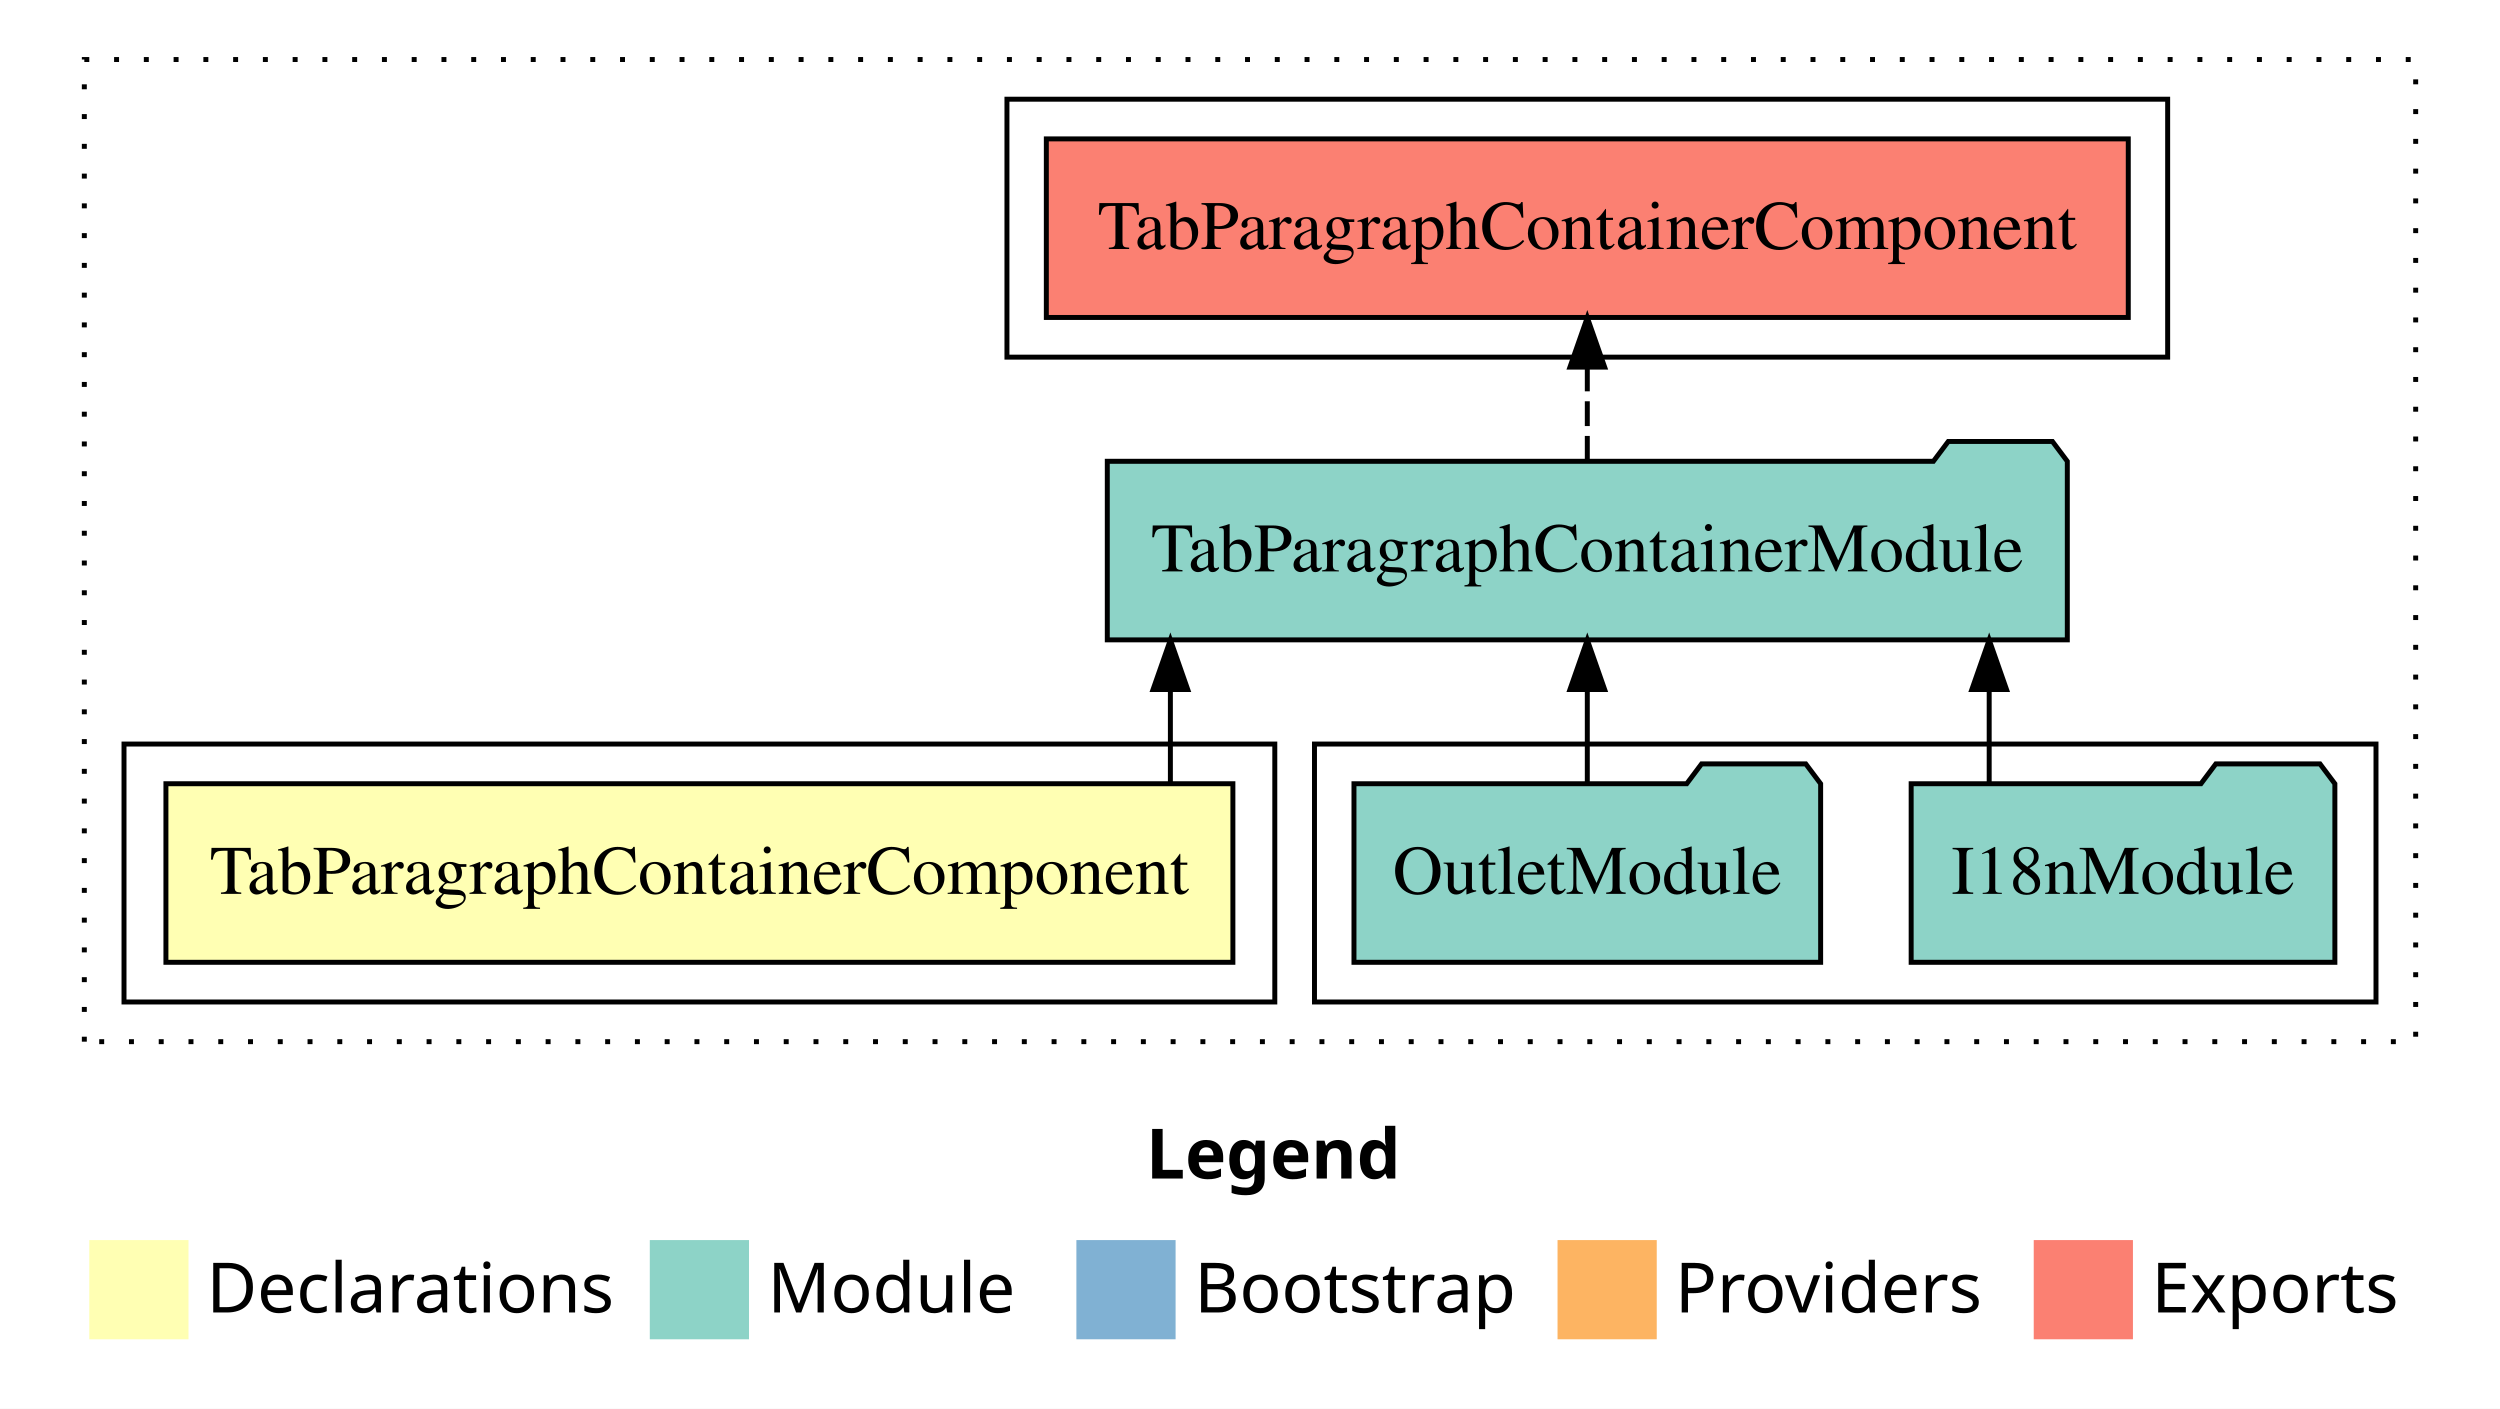
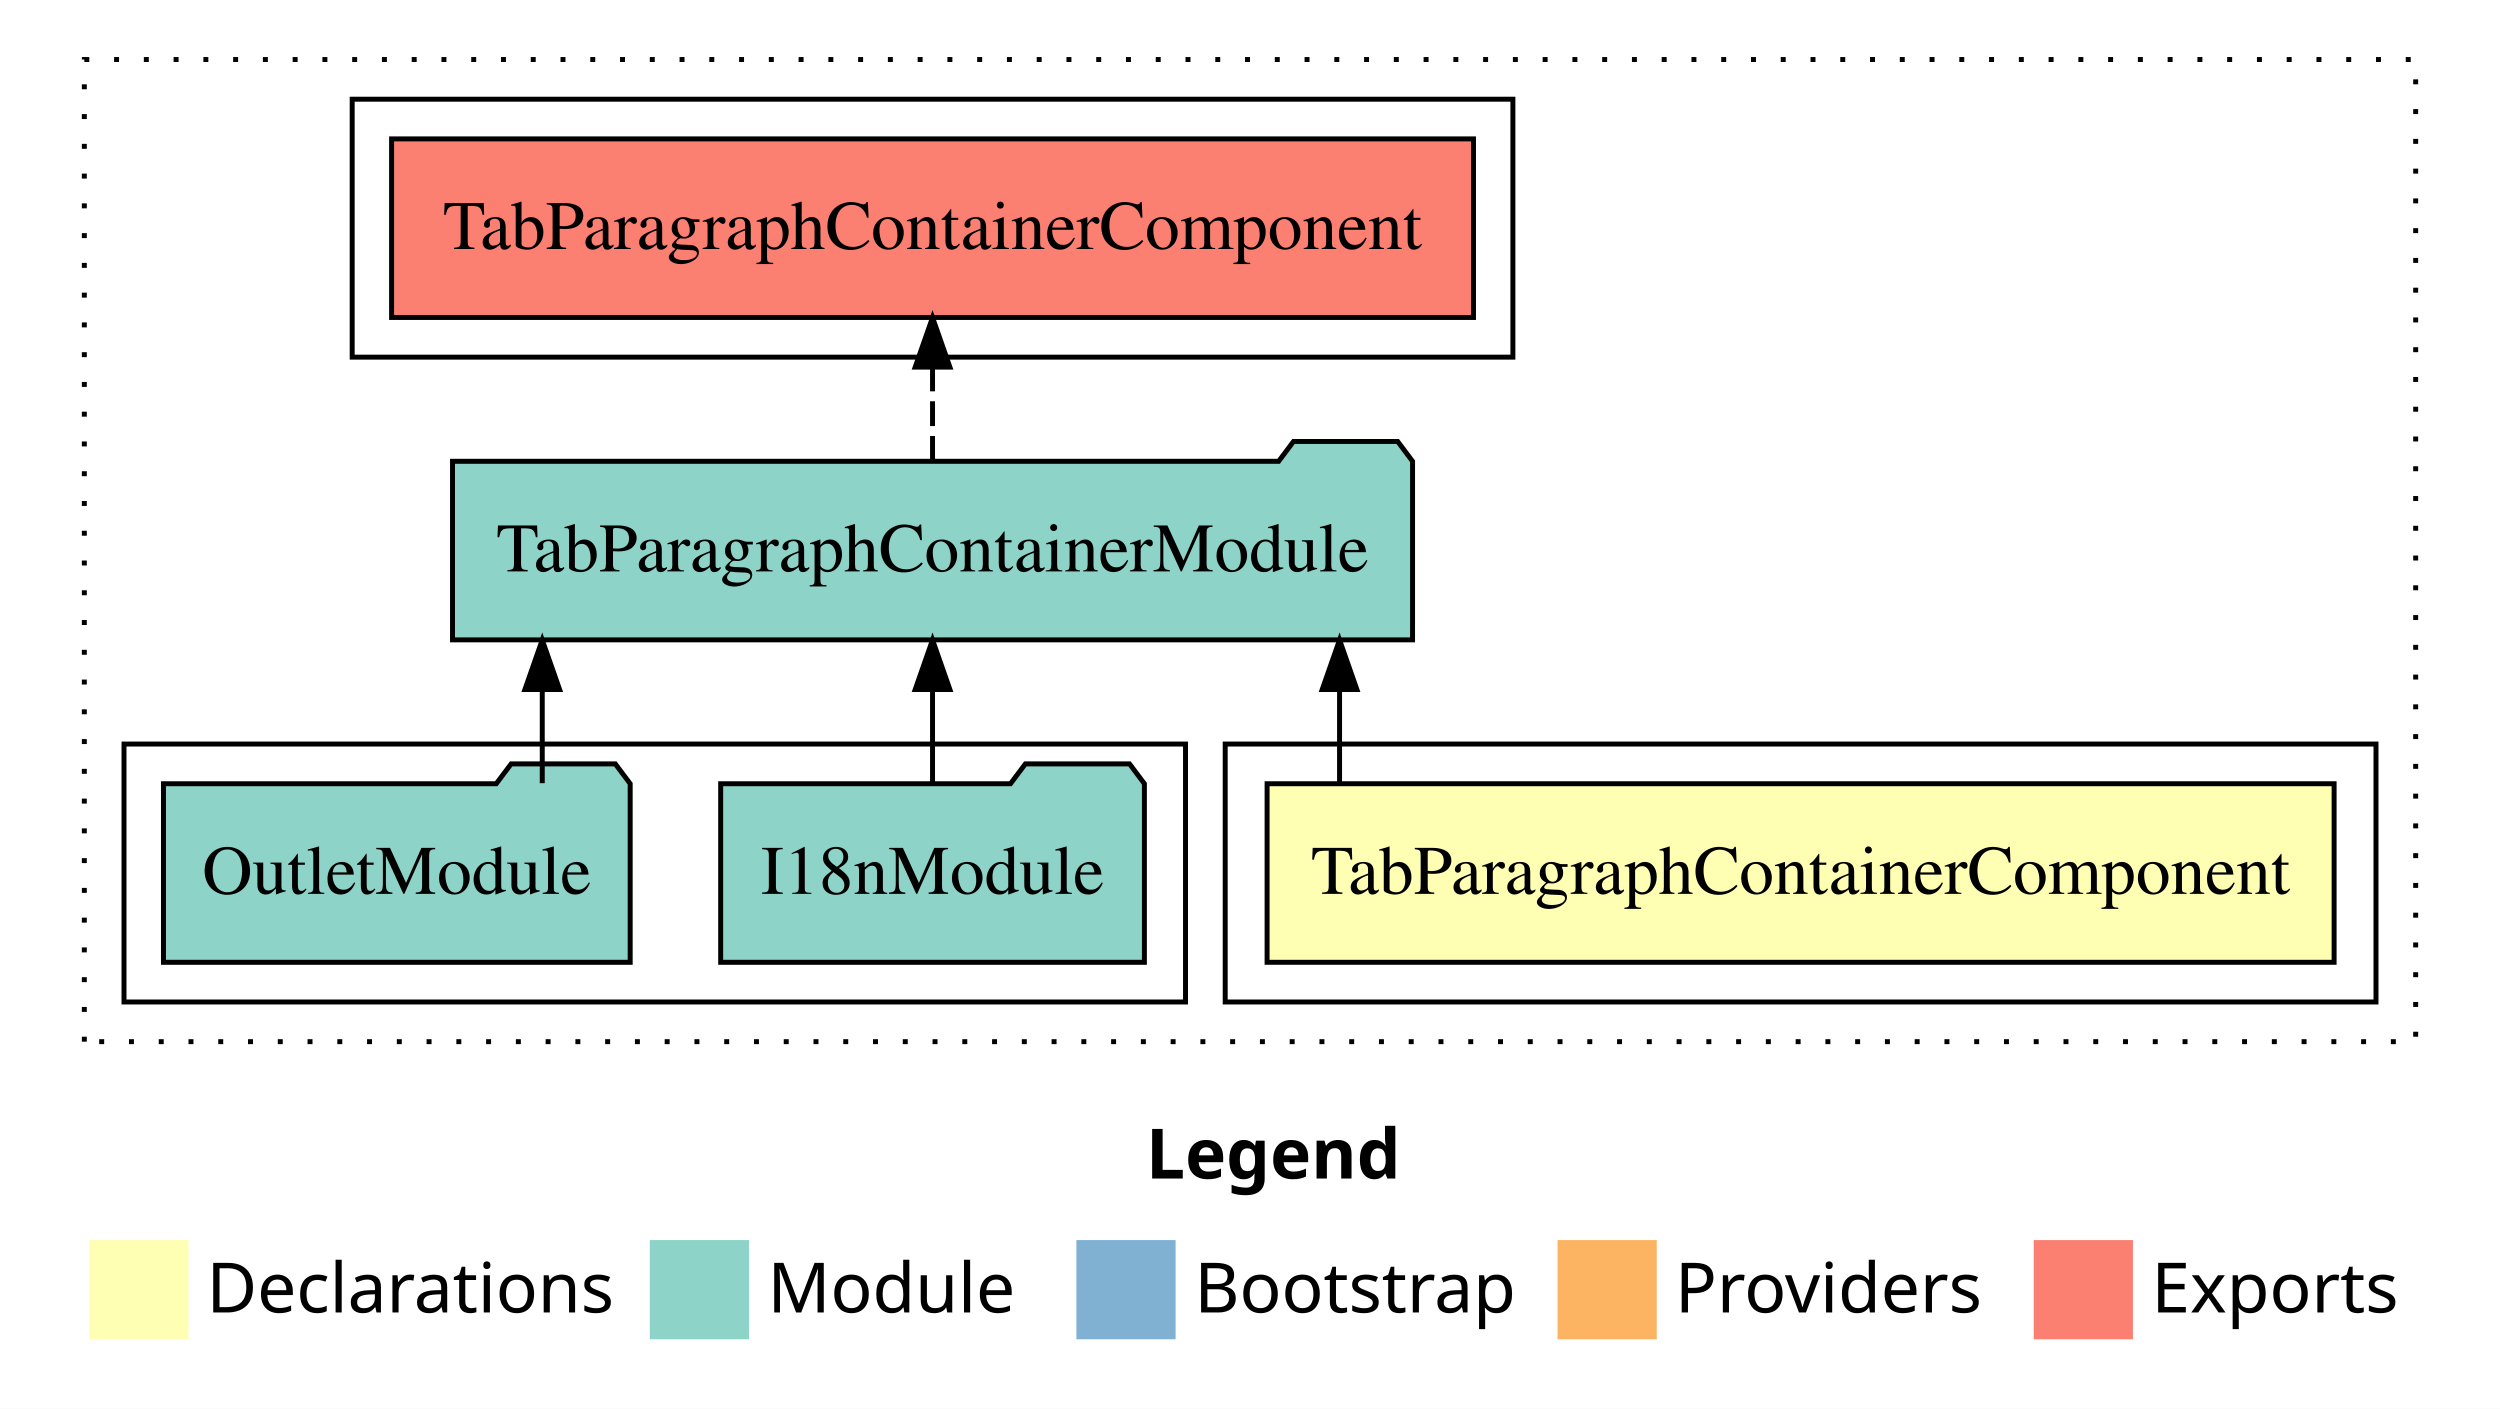
<svg xmlns="http://www.w3.org/2000/svg" width="504pt" height="284pt" viewBox="0.00 0.00 504.00 284.00">
  <g id="graph0" class="graph" transform="scale(1 1) rotate(0) translate(4 280)">
-     <polygon fill="white" stroke="transparent" points="-4,4 -4,-280 500,-280 500,4 -4,4" />
-     <text text-anchor="start" x="227.01" y="-42.4" font-family="sans-serif" font-weight="bold" font-size="14.00">Legend</text>
+     <polygon fill="#ffffff" stroke="transparent" points="-4,4 -4,-280 500,-280 500,4 -4,4" />
+     <text text-anchor="start" x="227.009" y="-42.4" font-family="sans-serif" font-weight="bold" font-size="14.00" fill="#000000">Legend</text>
    <polygon fill="#ffffb3" stroke="transparent" points="14,-10 14,-30 34,-30 34,-10 14,-10" />
-     <text text-anchor="start" x="37.63" y="-15.4" font-family="sans-serif" font-size="14.00">  Declarations</text>
+     <text text-anchor="start" x="37.629" y="-15.4" font-family="sans-serif" font-size="14.00" fill="#000000">  Declarations</text>
    <polygon fill="#8dd3c7" stroke="transparent" points="127,-10 127,-30 147,-30 147,-10 127,-10" />
-     <text text-anchor="start" x="150.73" y="-15.4" font-family="sans-serif" font-size="14.00">  Module</text>
+     <text text-anchor="start" x="150.725" y="-15.4" font-family="sans-serif" font-size="14.00" fill="#000000">  Module</text>
    <polygon fill="#80b1d3" stroke="transparent" points="213,-10 213,-30 233,-30 233,-10 213,-10" />
-     <text text-anchor="start" x="236.78" y="-15.4" font-family="sans-serif" font-size="14.00">  Bootstrap</text>
+     <text text-anchor="start" x="236.781" y="-15.4" font-family="sans-serif" font-size="14.00" fill="#000000">  Bootstrap</text>
    <polygon fill="#fdb462" stroke="transparent" points="310,-10 310,-30 330,-30 330,-10 310,-10" />
-     <text text-anchor="start" x="333.67" y="-15.4" font-family="sans-serif" font-size="14.00">  Providers</text>
+     <text text-anchor="start" x="333.673" y="-15.4" font-family="sans-serif" font-size="14.00" fill="#000000">  Providers</text>
    <polygon fill="#fb8072" stroke="transparent" points="406,-10 406,-30 426,-30 426,-10 406,-10" />
-     <text text-anchor="start" x="429.73" y="-15.4" font-family="sans-serif" font-size="14.00">  Exports</text>
+     <text text-anchor="start" x="429.726" y="-15.4" font-family="sans-serif" font-size="14.00" fill="#000000">  Exports</text>
    <g id="clust1" class="cluster">
-       <polygon fill="none" stroke="black" stroke-dasharray="1,5" points="13,-70 13,-268 483,-268 483,-70 13,-70" />
+       <polygon fill="none" stroke="#000000" stroke-dasharray="1,5" points="13,-70 13,-268 483,-268 483,-70 13,-70" />
+     </g>
+     <g id="clust2" class="cluster">
+       <polygon fill="none" stroke="#000000" points="243,-78 243,-130 475,-130 475,-78 243,-78" />
    </g>
    <g id="clust4" class="cluster">
-       <polygon fill="none" stroke="black" points="261,-78 261,-130 475,-130 475,-78 261,-78" />
+       <polygon fill="none" stroke="#000000" points="21,-78 21,-130 235,-130 235,-78 21,-78" />
    </g>
    <g id="clust5" class="cluster">
-       <polygon fill="none" stroke="black" points="199,-208 199,-260 433,-260 433,-208 199,-208" />
-     </g>
-     <g id="clust2" class="cluster">
-       <polygon fill="none" stroke="black" points="21,-78 21,-130 253,-130 253,-78 21,-78" />
+       <polygon fill="none" stroke="#000000" points="67,-208 67,-260 301,-260 301,-208 67,-208" />
    </g>
    <g id="node1" class="node">
-       <polygon fill="#ffffb3" stroke="black" points="244.55,-122 29.45,-122 29.45,-86 244.55,-86 244.55,-122" />
-       <text text-anchor="middle" x="137" y="-99.8" font-family="Times,serif" font-size="14.00">TabParagraphContainerComponent</text>
+       <polygon fill="#ffffb3" stroke="#000000" points="466.555,-122 251.445,-122 251.445,-86 466.555,-86 466.555,-122" />
+       <text text-anchor="middle" x="359" y="-99.8" font-family="Times,serif" font-size="14.00" fill="#000000">TabParagraphContainerComponent</text>
    </g>
    <g id="node2" class="node">
-       <polygon fill="#8dd3c7" stroke="black" points="412.77,-187 409.77,-191 388.77,-191 385.77,-187 219.23,-187 219.23,-151 412.77,-151 412.77,-187" />
-       <text text-anchor="middle" x="316" y="-164.8" font-family="Times,serif" font-size="14.00">TabParagraphContainerModule</text>
+       <polygon fill="#8dd3c7" stroke="#000000" points="280.772,-187 277.772,-191 256.772,-191 253.772,-187 87.228,-187 87.228,-151 280.772,-151 280.772,-187" />
+       <text text-anchor="middle" x="184" y="-164.8" font-family="Times,serif" font-size="14.00" fill="#000000">TabParagraphContainerModule</text>
    </g>
    <g id="edge1" class="edge">
-       <path fill="none" stroke="black" d="M231.95,-122.11C231.95,-122.11 231.95,-140.99 231.95,-140.99" />
-       <polygon fill="black" stroke="black" points="228.45,-140.99 231.95,-150.99 235.45,-140.99 228.45,-140.99" />
+       <path fill="none" stroke="#000000" d="M266.054,-122.106C266.054,-122.106 266.054,-140.991 266.054,-140.991" />
+       <polygon fill="#000000" stroke="#000000" points="262.554,-140.991 266.054,-150.991 269.554,-140.991 262.554,-140.991" />
    </g>
    <g id="node5" class="node">
-       <polygon fill="#fb8072" stroke="black" points="425.06,-252 206.94,-252 206.94,-216 425.06,-216 425.06,-252" />
-       <text text-anchor="middle" x="316" y="-229.8" font-family="Times,serif" font-size="14.00">TabParagraphContainerComponent </text>
+       <polygon fill="#fb8072" stroke="#000000" points="293.055,-252 74.945,-252 74.945,-216 293.055,-216 293.055,-252" />
+       <text text-anchor="middle" x="184" y="-229.8" font-family="Times,serif" font-size="14.00" fill="#000000">TabParagraphContainerComponent </text>
    </g>
    <g id="edge4" class="edge">
-       <path fill="none" stroke="black" stroke-dasharray="5,2" d="M316,-187.11C316,-187.11 316,-205.99 316,-205.99" />
-       <polygon fill="black" stroke="black" points="312.5,-205.99 316,-215.99 319.5,-205.99 312.5,-205.99" />
+       <path fill="none" stroke="#000000" stroke-dasharray="5,2" d="M184,-187.106C184,-187.106 184,-205.991 184,-205.991" />
+       <polygon fill="#000000" stroke="#000000" points="180.5,-205.991 184,-215.991 187.5,-205.991 180.5,-205.991" />
    </g>
    <g id="node3" class="node">
-       <polygon fill="#8dd3c7" stroke="black" points="466.71,-122 463.71,-126 442.71,-126 439.71,-122 381.29,-122 381.29,-86 466.71,-86 466.71,-122" />
-       <text text-anchor="middle" x="424" y="-99.8" font-family="Times,serif" font-size="14.00">I18nModule</text>
+       <polygon fill="#8dd3c7" stroke="#000000" points="226.711,-122 223.711,-126 202.711,-126 199.711,-122 141.289,-122 141.289,-86 226.711,-86 226.711,-122" />
+       <text text-anchor="middle" x="184" y="-99.8" font-family="Times,serif" font-size="14.00" fill="#000000">I18nModule</text>
    </g>
    <g id="edge2" class="edge">
-       <path fill="none" stroke="black" d="M397.02,-122.11C397.02,-122.11 397.02,-140.99 397.02,-140.99" />
-       <polygon fill="black" stroke="black" points="393.52,-140.99 397.02,-150.99 400.52,-140.99 393.52,-140.99" />
+       <path fill="none" stroke="#000000" d="M184,-122.106C184,-122.106 184,-140.991 184,-140.991" />
+       <polygon fill="#000000" stroke="#000000" points="180.5,-140.991 184,-150.991 187.5,-140.991 180.5,-140.991" />
    </g>
    <g id="node4" class="node">
-       <polygon fill="#8dd3c7" stroke="black" points="363.04,-122 360.04,-126 339.04,-126 336.04,-122 268.96,-122 268.96,-86 363.04,-86 363.04,-122" />
-       <text text-anchor="middle" x="316" y="-99.8" font-family="Times,serif" font-size="14.00">OutletModule</text>
+       <polygon fill="#8dd3c7" stroke="#000000" points="123.044,-122 120.044,-126 99.044,-126 96.044,-122 28.956,-122 28.956,-86 123.044,-86 123.044,-122" />
+       <text text-anchor="middle" x="76" y="-99.8" font-family="Times,serif" font-size="14.00" fill="#000000">OutletModule</text>
    </g>
    <g id="edge3" class="edge">
-       <path fill="none" stroke="black" d="M316,-122.11C316,-122.11 316,-140.99 316,-140.99" />
-       <polygon fill="black" stroke="black" points="312.5,-140.99 316,-150.99 319.5,-140.99 312.5,-140.99" />
+       <path fill="none" stroke="#000000" d="M105.318,-122.106C105.318,-122.106 105.318,-140.991 105.318,-140.991" />
+       <polygon fill="#000000" stroke="#000000" points="101.818,-140.991 105.318,-150.991 108.818,-140.991 101.818,-140.991" />
    </g>
  </g>
</svg>
